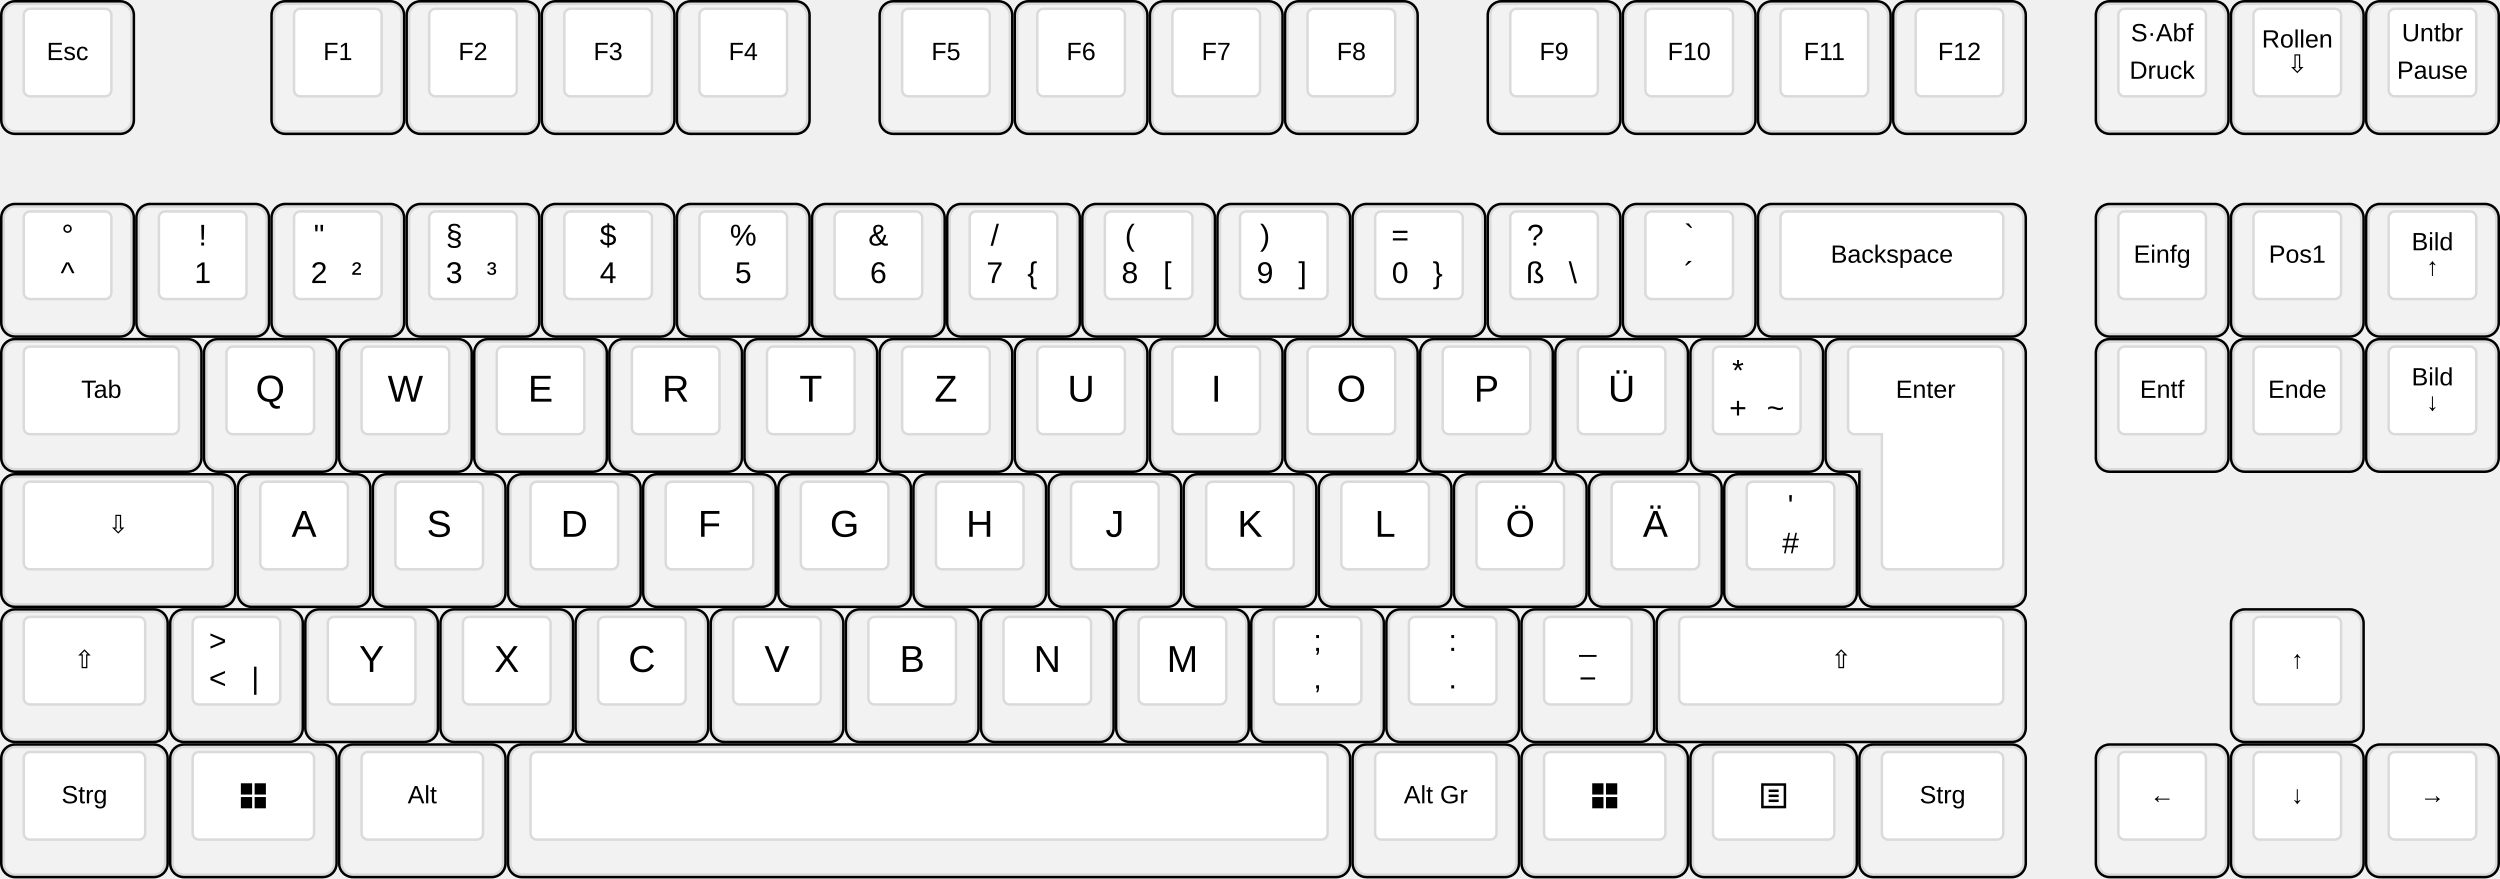
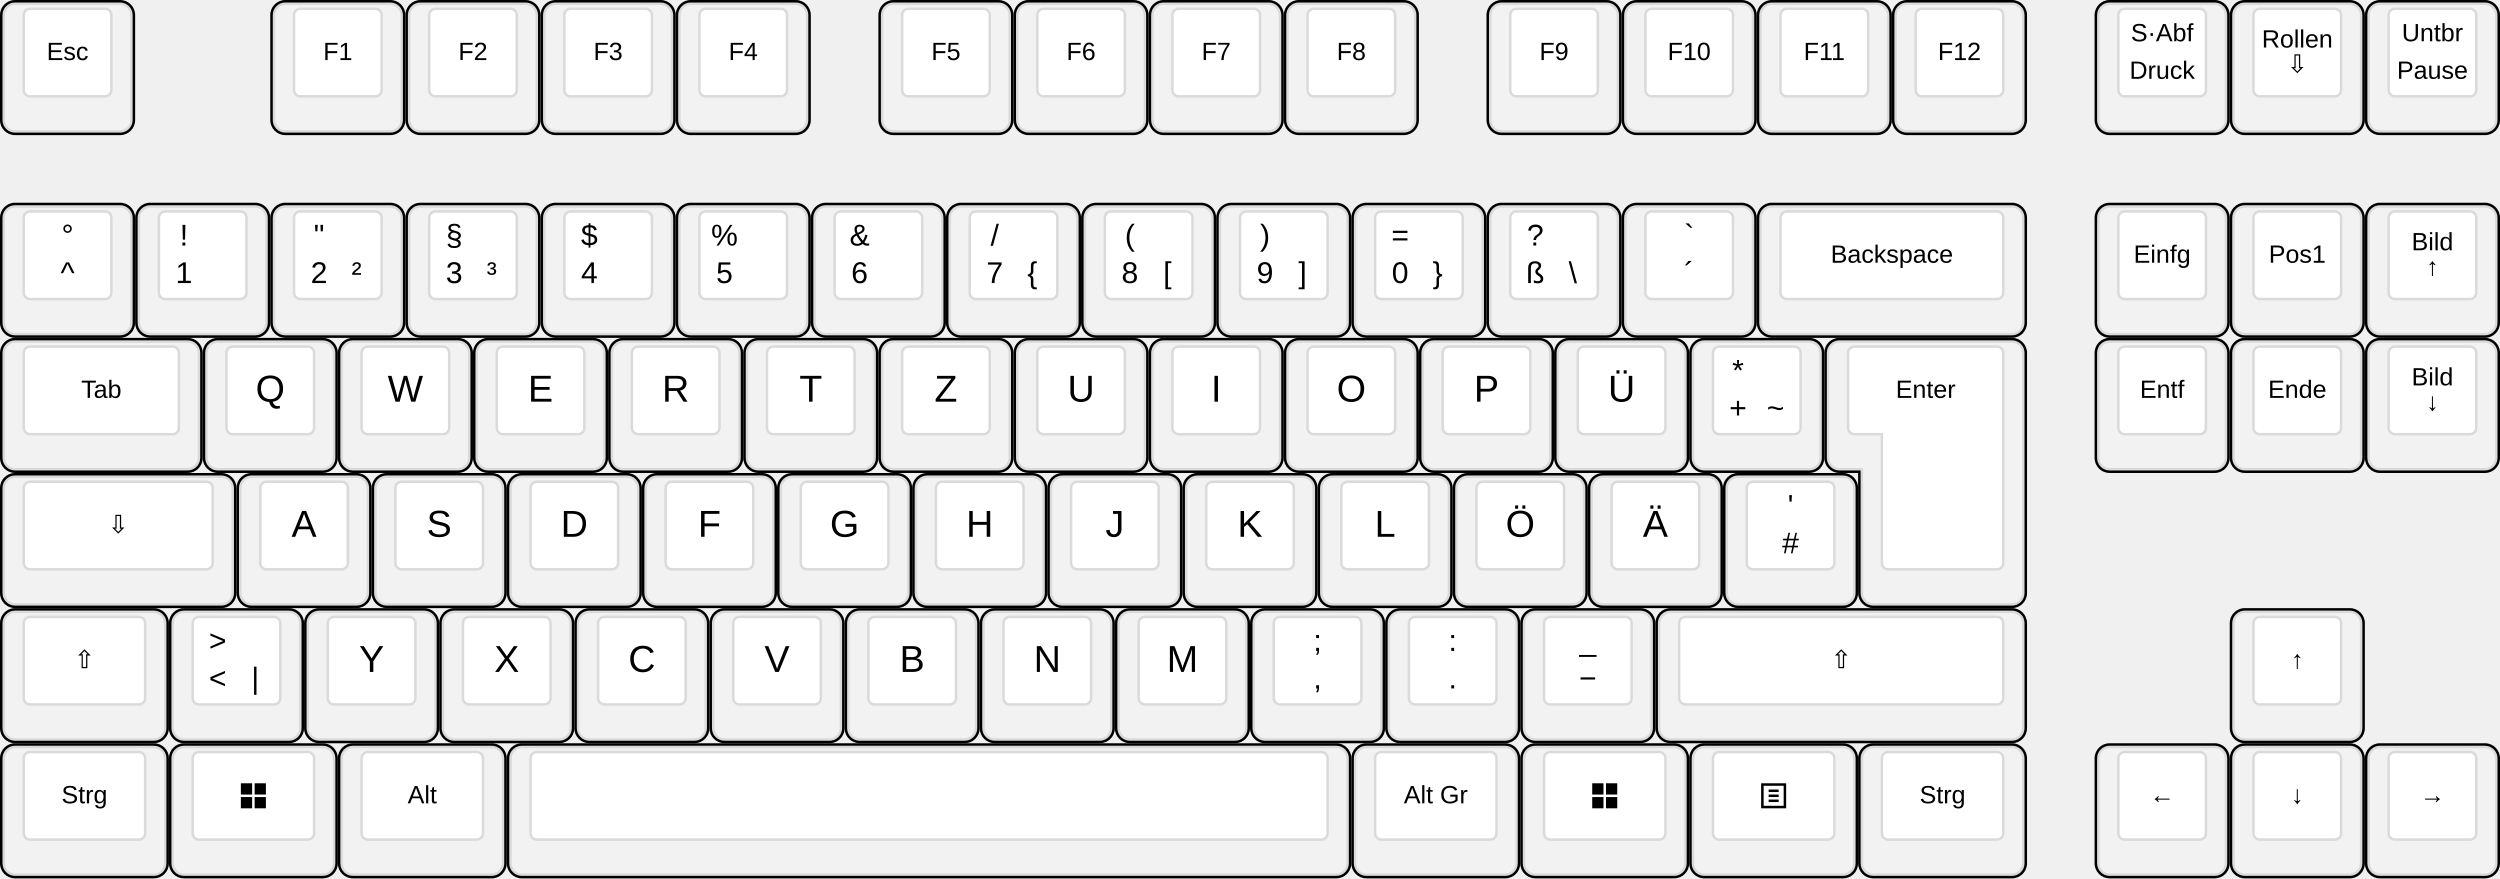
<svg xmlns="http://www.w3.org/2000/svg" xmlns:xlink="http://www.w3.org/1999/xlink" version="1.1" width="999" height="351" viewBox="0 -351 999 351">
  <defs>
    <g id="shape0">
      <path d="M 6 -54 C 2.686 -54 0 -51.314 0 -48 L 0 -6 C 0 -2.686 2.686 0 6 0 L 48 0 C 51.314 0 54 -2.686 54 -6 L 54 -48 C 54 -51.314 51.314 -54 48 -54 Z" fill="#000000" />
      <path d="M 6 -53 C 3.239 -53 1 -50.761 1 -48 L 1 -6 C 1 -3.239 3.239 -1 6 -1 L 48 -1 C 50.761 -1 53 -3.239 53 -6 L 53 -48 C 53 -50.761 50.761 -53 48 -53 Z" fill="#dadada" />
      <path d="M 6 -52 C 3.791 -52 2 -50.209 2 -48 L 2 -6 C 2 -3.791 3.791 -2 6 -2 L 48 -2 C 50.209 -2 52 -3.791 52 -6 L 52 -48 C 52 -50.209 50.209 -52 48 -52 Z" fill="#f2f2f2" />
      <path d="M 12 -51 C 10.343 -51 9 -49.657 9 -48 L 9 -18 C 9 -16.343 10.343 -15 12 -15 L 42 -15 C 43.657 -15 45 -16.343 45 -18 L 45 -48 C 45 -49.657 43.657 -51 42 -51 Z" fill="#dadada" />
      <path d="M 12 -50 C 10.895 -50 10 -49.105 10 -48 L 10 -18 C 10 -16.895 10.895 -16 12 -16 L 42 -16 C 43.105 -16 44 -16.895 44 -18 L 44 -48 C 44 -49.105 43.105 -50 42 -50 Z" fill="#ffffff" />
    </g>
    <g id="shape1">
      <path d="M 6 -54 C 2.686 -54 0 -51.314 0 -48 L 0 -6 C 0 -2.686 2.686 0 6 0 L 102 0 C 105.314 0 108 -2.686 108 -6 L 108 -48 C 108 -51.314 105.314 -54 102 -54 Z" fill="#000000" />
      <path d="M 6 -53 C 3.239 -53 1 -50.761 1 -48 L 1 -6 C 1 -3.239 3.239 -1 6 -1 L 102 -1 C 104.761 -1 107 -3.239 107 -6 L 107 -48 C 107 -50.761 104.761 -53 102 -53 Z" fill="#dadada" />
      <path d="M 6 -52 C 3.791 -52 2 -50.209 2 -48 L 2 -6 C 2 -3.791 3.791 -2 6 -2 L 102 -2 C 104.209 -2 106 -3.791 106 -6 L 106 -48 C 106 -50.209 104.209 -52 102 -52 Z" fill="#f2f2f2" />
      <path d="M 12 -51 C 10.343 -51 9 -49.657 9 -48 L 9 -18 C 9 -16.343 10.343 -15 12 -15 L 96 -15 C 97.657 -15 99 -16.343 99 -18 L 99 -48 C 99 -49.657 97.657 -51 96 -51 Z" fill="#dadada" />
      <path d="M 12 -50 C 10.895 -50 10 -49.105 10 -48 L 10 -18 C 10 -16.895 10.895 -16 12 -16 L 96 -16 C 97.105 -16 98 -16.895 98 -18 L 98 -48 C 98 -49.105 97.105 -50 96 -50 Z" fill="#ffffff" />
    </g>
    <g id="shape2">
      <path d="M 6 -54 C 2.686 -54 0 -51.314 0 -48 L 0 -6 C 0 -2.686 2.686 0 6 0 L 75 0 C 78.314 0 81 -2.686 81 -6 L 81 -48 C 81 -51.314 78.314 -54 75 -54 Z" fill="#000000" />
      <path d="M 6 -53 C 3.239 -53 1 -50.761 1 -48 L 1 -6 C 1 -3.239 3.239 -1 6 -1 L 75 -1 C 77.761 -1 80 -3.239 80 -6 L 80 -48 C 80 -50.761 77.761 -53 75 -53 Z" fill="#dadada" />
      <path d="M 6 -52 C 3.791 -52 2 -50.209 2 -48 L 2 -6 C 2 -3.791 3.791 -2 6 -2 L 75 -2 C 77.209 -2 79 -3.791 79 -6 L 79 -48 C 79 -50.209 77.209 -52 75 -52 Z" fill="#f2f2f2" />
      <path d="M 12 -51 C 10.343 -51 9 -49.657 9 -48 L 9 -18 C 9 -16.343 10.343 -15 12 -15 L 69 -15 C 70.657 -15 72 -16.343 72 -18 L 72 -48 C 72 -49.657 70.657 -51 69 -51 Z" fill="#dadada" />
      <path d="M 12 -50 C 10.895 -50 10 -49.105 10 -48 L 10 -18 C 10 -16.895 10.895 -16 12 -16 L 69 -16 C 70.105 -16 71 -16.895 71 -18 L 71 -48 C 71 -49.105 70.105 -50 69 -50 Z" fill="#ffffff" />
    </g>
    <g id="shape3">
      <path d="M 6 -54 C 2.686 -54 0 -51.314 0 -48 L 0 -6 C 0 -2.686 2.686 0 6 0 L 88.5 0 C 91.814 0 94.5 -2.686 94.5 -6 L 94.5 -48 C 94.5 -51.314 91.814 -54 88.5 -54 Z" fill="#000000" />
      <path d="M 6 -53 C 3.239 -53 1 -50.761 1 -48 L 1 -6 C 1 -3.239 3.239 -1 6 -1 L 88.5 -1 C 91.261 -1 93.5 -3.239 93.5 -6 L 93.5 -48 C 93.5 -50.761 91.261 -53 88.5 -53 Z" fill="#dadada" />
      <path d="M 6 -52 C 3.791 -52 2 -50.209 2 -48 L 2 -6 C 2 -3.791 3.791 -2 6 -2 L 88.5 -2 C 90.709 -2 92.5 -3.791 92.5 -6 L 92.5 -48 C 92.5 -50.209 90.709 -52 88.5 -52 Z" fill="#f2f2f2" />
      <path d="M 12 -51 C 10.343 -51 9 -49.657 9 -48 L 9 -18 C 9 -16.343 10.343 -15 12 -15 L 82.5 -15 C 84.157 -15 85.5 -16.343 85.5 -18 L 85.5 -48 C 85.5 -49.657 84.157 -51 82.5 -51 Z" fill="#dadada" />
      <path d="M 12 -50 C 10.895 -50 10 -49.105 10 -48 L 10 -18 C 10 -16.895 10.895 -16 12 -16 L 82.5 -16 C 83.605 -16 84.5 -16.895 84.5 -18 L 84.5 -48 C 84.5 -49.105 83.605 -50 82.5 -50 Z" fill="#ffffff" />
    </g>
    <g id="shape4">
      <path d="M -7.5 -108 C -10.814 -108 -13.5 -105.314 -13.5 -102 L -13.5 -60 C -13.5 -56.686 -10.814 -54 -7.5 -54 L 0 -54 L 0 -6 C 0 -2.686 2.686 0 6 0 L 61.5 0 C 64.814 0 67.5 -2.686 67.5 -6 L 67.5 -102 C 67.5 -105.314 64.814 -108 61.5 -108 Z" fill="#000000" />
      <path d="M -7.5 -107 C -10.261 -107 -12.5 -104.761 -12.5 -102 L -12.5 -60 C -12.5 -57.239 -10.261 -55 -7.5 -55 L 1 -55 L 1 -54 L 1 -6 C 1 -3.239 3.239 -1 6 -1 L 61.5 -1 C 64.261 -1 66.5 -3.239 66.5 -6 L 66.5 -102 C 66.5 -104.761 64.261 -107 61.5 -107 Z" fill="#dadada" />
      <path d="M -7.5 -106 C -9.709 -106 -11.5 -104.209 -11.5 -102 L -11.5 -60 C -11.5 -57.791 -9.709 -56 -7.5 -56 L 2 -56 L 2 -54 L 2 -6 C 2 -3.791 3.791 -2 6 -2 L 61.5 -2 C 63.709 -2 65.5 -3.791 65.5 -6 L 65.5 -102 C 65.5 -104.209 63.709 -106 61.5 -106 Z" fill="#f2f2f2" />
      <path d="M -1.5 -105 C -3.157 -105 -4.5 -103.657 -4.5 -102 L -4.5 -72 C -4.5 -70.343 -3.157 -69 -1.5 -69 L 9 -69 L 9 -60 L 9 -18 C 9 -16.343 10.343 -15 12 -15 L 55.5 -15 C 57.157 -15 58.5 -16.343 58.5 -18 L 58.5 -102 C 58.5 -103.657 57.157 -105 55.5 -105 Z" fill="#dadada" />
      <path d="M -1.5 -104 C -2.605 -104 -3.5 -103.105 -3.5 -102 L -3.5 -72 C -3.5 -70.895 -2.605 -70 -1.5 -70 L 10 -70 L 10 -60 L 10 -18 C 10 -16.895 10.895 -16 12 -16 L 55.5 -16 C 56.605 -16 57.5 -16.895 57.5 -18 L 57.5 -102 C 57.5 -103.105 56.605 -104 55.5 -104 Z" fill="#ffffff" />
    </g>
    <g id="shape5">
      <path d="M 6 -54 C 2.686 -54 0 -51.314 0 -48 L 0 -6 C 0 -2.686 2.686 0 6 0 L 61.5 0 C 64.814 0 67.5 -2.686 67.5 -6 L 67.5 -48 C 67.5 -51.314 64.814 -54 61.5 -54 Z" fill="#000000" />
      <path d="M 6 -53 C 3.239 -53 1 -50.761 1 -48 L 1 -6 C 1 -3.239 3.239 -1 6 -1 L 61.5 -1 C 64.261 -1 66.5 -3.239 66.5 -6 L 66.5 -48 C 66.5 -50.761 64.261 -53 61.5 -53 Z" fill="#dadada" />
      <path d="M 6 -52 C 3.791 -52 2 -50.209 2 -48 L 2 -6 C 2 -3.791 3.791 -2 6 -2 L 61.5 -2 C 63.709 -2 65.5 -3.791 65.5 -6 L 65.5 -48 C 65.5 -50.209 63.709 -52 61.5 -52 Z" fill="#f2f2f2" />
      <path d="M 12 -51 C 10.343 -51 9 -49.657 9 -48 L 9 -18 C 9 -16.343 10.343 -15 12 -15 L 55.5 -15 C 57.157 -15 58.5 -16.343 58.5 -18 L 58.5 -48 C 58.5 -49.657 57.157 -51 55.5 -51 Z" fill="#dadada" />
      <path d="M 12 -50 C 10.895 -50 10 -49.105 10 -48 L 10 -18 C 10 -16.895 10.895 -16 12 -16 L 55.5 -16 C 56.605 -16 57.5 -16.895 57.5 -18 L 57.5 -48 C 57.5 -49.105 56.605 -50 55.5 -50 Z" fill="#ffffff" />
    </g>
    <g id="shape6">
      <path d="M 6 -54 C 2.686 -54 0 -51.314 0 -48 L 0 -6 C 0 -2.686 2.686 0 6 0 L 142.5 0 C 145.814 0 148.5 -2.686 148.5 -6 L 148.5 -48 C 148.5 -51.314 145.814 -54 142.5 -54 Z" fill="#000000" />
      <path d="M 6 -53 C 3.239 -53 1 -50.761 1 -48 L 1 -6 C 1 -3.239 3.239 -1 6 -1 L 142.5 -1 C 145.261 -1 147.5 -3.239 147.5 -6 L 147.5 -48 C 147.5 -50.761 145.261 -53 142.5 -53 Z" fill="#dadada" />
      <path d="M 6 -52 C 3.791 -52 2 -50.209 2 -48 L 2 -6 C 2 -3.791 3.791 -2 6 -2 L 142.5 -2 C 144.709 -2 146.5 -3.791 146.5 -6 L 146.5 -48 C 146.5 -50.209 144.709 -52 142.5 -52 Z" fill="#f2f2f2" />
      <path d="M 12 -51 C 10.343 -51 9 -49.657 9 -48 L 9 -18 C 9 -16.343 10.343 -15 12 -15 L 136.5 -15 C 138.157 -15 139.5 -16.343 139.5 -18 L 139.5 -48 C 139.5 -49.657 138.157 -51 136.5 -51 Z" fill="#dadada" />
      <path d="M 12 -50 C 10.895 -50 10 -49.105 10 -48 L 10 -18 C 10 -16.895 10.895 -16 12 -16 L 136.5 -16 C 137.605 -16 138.5 -16.895 138.5 -18 L 138.5 -48 C 138.5 -49.105 137.605 -50 136.5 -50 Z" fill="#ffffff" />
    </g>
    <g id="shape7">
      <path d="M 6 -54 C 2.686 -54 0 -51.314 0 -48 L 0 -6 C 0 -2.686 2.686 0 6 0 L 331.5 0 C 334.814 0 337.5 -2.686 337.5 -6 L 337.5 -48 C 337.5 -51.314 334.814 -54 331.5 -54 Z" fill="#000000" />
      <path d="M 6 -53 C 3.239 -53 1 -50.761 1 -48 L 1 -6 C 1 -3.239 3.239 -1 6 -1 L 331.5 -1 C 334.261 -1 336.5 -3.239 336.5 -6 L 336.5 -48 C 336.5 -50.761 334.261 -53 331.5 -53 Z" fill="#dadada" />
      <path d="M 6 -52 C 3.791 -52 2 -50.209 2 -48 L 2 -6 C 2 -3.791 3.791 -2 6 -2 L 331.5 -2 C 333.709 -2 335.5 -3.791 335.5 -6 L 335.5 -48 C 335.5 -50.209 333.709 -52 331.5 -52 Z" fill="#f2f2f2" />
      <path d="M 12 -51 C 10.343 -51 9 -49.657 9 -48 L 9 -18 C 9 -16.343 10.343 -15 12 -15 L 325.5 -15 C 327.157 -15 328.5 -16.343 328.5 -18 L 328.5 -48 C 328.5 -49.657 327.157 -51 325.5 -51 Z" fill="#dadada" />
      <path d="M 12 -50 C 10.895 -50 10 -49.105 10 -48 L 10 -18 C 10 -16.895 10.895 -16 12 -16 L 325.5 -16 C 326.605 -16 327.5 -16.895 327.5 -18 L 327.5 -48 C 327.5 -49.105 326.605 -50 325.5 -50 Z" fill="#ffffff" />
    </g>
    <path id="path0" d="M 0 0 h 0.45 v 0.45 h -0.45 z M 1 0 v 0.45 h -0.45 v -0.45 z M 1 1 h -0.45 v -0.45 h 0.45 z M 0 1 v -0.45 h 0.45 v 0.45 z" />
    <path id="path1" d="M 0 0 V 1 H 1 V 0 Z M 0.9 0.9 H 0.1 V 0.1 H 0.9 Z M 0.7 0.35 H 0.3 V 0.25 H 0.7 Z M 0.7 0.55 H 0.3 V 0.45 H 0.7 Z M 0.7 0.75 H 0.3 V 0.65 H 0.7 Z" />
  </defs>
  <g class="keyboard">
    <g class="key">
      <use xlink:href="#shape0" transform="translate(0 -297)" />
      <text x="27" y="-327" text-anchor="middle" font-family="Arial" font-size="10" fill="#000000">Esc</text>
    </g>
    <g class="key">
      <use xlink:href="#shape0" transform="translate(108 -297)" />
      <text x="135" y="-327" text-anchor="middle" font-family="Arial" font-size="10" fill="#000000">F1</text>
    </g>
    <g class="key">
      <use xlink:href="#shape0" transform="translate(162 -297)" />
      <text x="189" y="-327" text-anchor="middle" font-family="Arial" font-size="10" fill="#000000">F2</text>
    </g>
    <g class="key">
      <use xlink:href="#shape0" transform="translate(216 -297)" />
      <text x="243" y="-327" text-anchor="middle" font-family="Arial" font-size="10" fill="#000000">F3</text>
    </g>
    <g class="key">
      <use xlink:href="#shape0" transform="translate(270 -297)" />
      <text x="297" y="-327" text-anchor="middle" font-family="Arial" font-size="10" fill="#000000">F4</text>
    </g>
    <g class="key">
      <use xlink:href="#shape0" transform="translate(351 -297)" />
      <text x="378" y="-327" text-anchor="middle" font-family="Arial" font-size="10" fill="#000000">F5</text>
    </g>
    <g class="key">
      <use xlink:href="#shape0" transform="translate(405 -297)" />
      <text x="432" y="-327" text-anchor="middle" font-family="Arial" font-size="10" fill="#000000">F6</text>
    </g>
    <g class="key">
      <use xlink:href="#shape0" transform="translate(459 -297)" />
      <text x="486" y="-327" text-anchor="middle" font-family="Arial" font-size="10" fill="#000000">F7</text>
    </g>
    <g class="key">
      <use xlink:href="#shape0" transform="translate(513 -297)" />
      <text x="540" y="-327" text-anchor="middle" font-family="Arial" font-size="10" fill="#000000">F8</text>
    </g>
    <g class="key">
      <use xlink:href="#shape0" transform="translate(594 -297)" />
      <text x="621" y="-327" text-anchor="middle" font-family="Arial" font-size="10" fill="#000000">F9</text>
    </g>
    <g class="key">
      <use xlink:href="#shape0" transform="translate(648 -297)" />
      <text x="675" y="-327" text-anchor="middle" font-family="Arial" font-size="10" fill="#000000">F10</text>
    </g>
    <g class="key">
      <use xlink:href="#shape0" transform="translate(702 -297)" />
      <text x="729" y="-327" text-anchor="middle" font-family="Arial" font-size="10" fill="#000000">F11</text>
    </g>
    <g class="key">
      <use xlink:href="#shape0" transform="translate(756 -297)" />
      <text x="783" y="-327" text-anchor="middle" font-family="Arial" font-size="10" fill="#000000">F12</text>
    </g>
    <g class="key">
      <use xlink:href="#shape0" transform="translate(837 -297)" />
      <text x="864" y="-319.5" text-anchor="middle" font-family="Arial" font-size="10" fill="#000000">Druck</text>
      <text x="864" y="-334.5" text-anchor="middle" font-family="Arial" font-size="10" fill="#000000">S·Abf</text>
    </g>
    <g class="key">
      <use xlink:href="#shape0" transform="translate(891 -297)" />
      <text x="918" y="-332" text-anchor="middle" font-family="Arial" font-size="10" fill="#000000">Rollen</text>
      <text x="918" y="-322" text-anchor="middle" font-family="Arial" font-size="10" fill="#000000">⇩</text>
    </g>
    <g class="key">
      <use xlink:href="#shape0" transform="translate(945 -297)" />
      <text x="972" y="-319.5" text-anchor="middle" font-family="Arial" font-size="10" fill="#000000">Pause</text>
      <text x="972" y="-334.5" text-anchor="middle" font-family="Arial" font-size="10" fill="#000000">Untbr</text>
    </g>
    <g class="key">
      <use xlink:href="#shape0" transform="translate(0 -216)" />
      <text x="27" y="-237.9" text-anchor="middle" font-family="Arial" font-size="12" fill="#000000">^</text>
      <text x="27" y="-252.9" text-anchor="middle" font-family="Arial" font-size="12" fill="#000000">°</text>
    </g>
    <g class="key">
      <use xlink:href="#shape0" transform="translate(54 -216)" />
-       <text x="81" y="-237.9" text-anchor="middle" font-family="Arial" font-size="12" fill="#000000">1</text>
-       <text x="81" y="-252.9" text-anchor="middle" font-family="Arial" font-size="12" fill="#000000">!</text>
+       <text x="73.5" y="-237.9" text-anchor="middle" font-family="Arial" font-size="12" fill="#000000">1</text>
+       <text x="73.5" y="-252.9" text-anchor="middle" font-family="Arial" font-size="12" fill="#000000">!</text>
    </g>
    <g class="key">
      <use xlink:href="#shape0" transform="translate(108 -216)" />
      <text x="127.5" y="-237.9" text-anchor="middle" font-family="Arial" font-size="12" fill="#000000">2</text>
      <text x="127.5" y="-252.9" text-anchor="middle" font-family="Arial" font-size="12" fill="#000000">"</text>
      <text x="142.5" y="-237.9" text-anchor="middle" font-family="Arial" font-size="12" fill="#000000">²</text>
    </g>
    <g class="key">
      <use xlink:href="#shape0" transform="translate(162 -216)" />
      <text x="181.5" y="-237.9" text-anchor="middle" font-family="Arial" font-size="12" fill="#000000">3</text>
      <text x="181.5" y="-252.9" text-anchor="middle" font-family="Arial" font-size="12" fill="#000000">§</text>
      <text x="196.5" y="-237.9" text-anchor="middle" font-family="Arial" font-size="12" fill="#000000">³</text>
    </g>
    <g class="key">
      <use xlink:href="#shape0" transform="translate(216 -216)" />
-       <text x="243" y="-237.9" text-anchor="middle" font-family="Arial" font-size="12" fill="#000000">4</text>
-       <text x="243" y="-252.9" text-anchor="middle" font-family="Arial" font-size="12" fill="#000000">$</text>
+       <text x="235.5" y="-237.9" text-anchor="middle" font-family="Arial" font-size="12" fill="#000000">4</text>
+       <text x="235.5" y="-252.9" text-anchor="middle" font-family="Arial" font-size="12" fill="#000000">$</text>
    </g>
    <g class="key">
      <use xlink:href="#shape0" transform="translate(270 -216)" />
-       <text x="297" y="-237.9" text-anchor="middle" font-family="Arial" font-size="12" fill="#000000">5</text>
-       <text x="297" y="-252.9" text-anchor="middle" font-family="Arial" font-size="12" fill="#000000">%</text>
+       <text x="289.5" y="-237.9" text-anchor="middle" font-family="Arial" font-size="12" fill="#000000">5</text>
+       <text x="289.5" y="-252.9" text-anchor="middle" font-family="Arial" font-size="12" fill="#000000">%</text>
    </g>
    <g class="key">
      <use xlink:href="#shape0" transform="translate(324 -216)" />
-       <text x="351" y="-237.9" text-anchor="middle" font-family="Arial" font-size="12" fill="#000000">6</text>
-       <text x="351" y="-252.9" text-anchor="middle" font-family="Arial" font-size="12" fill="#000000">&amp;</text>
+       <text x="343.5" y="-237.9" text-anchor="middle" font-family="Arial" font-size="12" fill="#000000">6</text>
+       <text x="343.5" y="-252.9" text-anchor="middle" font-family="Arial" font-size="12" fill="#000000">&amp;</text>
    </g>
    <g class="key">
      <use xlink:href="#shape0" transform="translate(378 -216)" />
      <text x="397.5" y="-237.9" text-anchor="middle" font-family="Arial" font-size="12" fill="#000000">7</text>
      <text x="397.5" y="-252.9" text-anchor="middle" font-family="Arial" font-size="12" fill="#000000">/</text>
      <text x="412.5" y="-237.9" text-anchor="middle" font-family="Arial" font-size="12" fill="#000000">{</text>
    </g>
    <g class="key">
      <use xlink:href="#shape0" transform="translate(432 -216)" />
      <text x="451.5" y="-237.9" text-anchor="middle" font-family="Arial" font-size="12" fill="#000000">8</text>
      <text x="451.5" y="-252.9" text-anchor="middle" font-family="Arial" font-size="12" fill="#000000">(</text>
      <text x="466.5" y="-237.9" text-anchor="middle" font-family="Arial" font-size="12" fill="#000000">[</text>
    </g>
    <g class="key">
      <use xlink:href="#shape0" transform="translate(486 -216)" />
      <text x="505.5" y="-237.9" text-anchor="middle" font-family="Arial" font-size="12" fill="#000000">9</text>
      <text x="505.5" y="-252.9" text-anchor="middle" font-family="Arial" font-size="12" fill="#000000">)</text>
      <text x="520.5" y="-237.9" text-anchor="middle" font-family="Arial" font-size="12" fill="#000000">]</text>
    </g>
    <g class="key">
      <use xlink:href="#shape0" transform="translate(540 -216)" />
      <text x="559.5" y="-237.9" text-anchor="middle" font-family="Arial" font-size="12" fill="#000000">0</text>
      <text x="559.5" y="-252.9" text-anchor="middle" font-family="Arial" font-size="12" fill="#000000">=</text>
      <text x="574.5" y="-237.9" text-anchor="middle" font-family="Arial" font-size="12" fill="#000000">}</text>
    </g>
    <g class="key">
      <use xlink:href="#shape0" transform="translate(594 -216)" />
      <text x="613.5" y="-237.9" text-anchor="middle" font-family="Arial" font-size="12" fill="#000000">ß</text>
      <text x="613.5" y="-252.9" text-anchor="middle" font-family="Arial" font-size="12" fill="#000000">?</text>
      <text x="628.5" y="-237.9" text-anchor="middle" font-family="Arial" font-size="12" fill="#000000">\</text>
    </g>
    <g class="key">
      <use xlink:href="#shape0" transform="translate(648 -216)" />
      <text x="675" y="-237.9" text-anchor="middle" font-family="Arial" font-size="12" fill="#000000">´</text>
      <text x="675" y="-252.9" text-anchor="middle" font-family="Arial" font-size="12" fill="#000000">`</text>
    </g>
    <g class="key">
      <use xlink:href="#shape1" transform="translate(702 -216)" />
      <text x="756" y="-246" text-anchor="middle" font-family="Arial" font-size="10" fill="#000000">Backspace</text>
    </g>
    <g class="key">
      <use xlink:href="#shape0" transform="translate(837 -216)" />
      <text x="864" y="-246" text-anchor="middle" font-family="Arial" font-size="10" fill="#000000">Einfg</text>
    </g>
    <g class="key">
      <use xlink:href="#shape0" transform="translate(891 -216)" />
      <text x="918" y="-246" text-anchor="middle" font-family="Arial" font-size="10" fill="#000000">Pos1</text>
    </g>
    <g class="key">
      <use xlink:href="#shape0" transform="translate(945 -216)" />
      <text x="972" y="-251" text-anchor="middle" font-family="Arial" font-size="10" fill="#000000">Bild</text>
      <text x="972" y="-241" text-anchor="middle" font-family="Arial" font-size="10" fill="#000000">↑</text>
    </g>
    <g class="key">
      <use xlink:href="#shape2" transform="translate(0 -162)" />
      <text x="40.5" y="-192" text-anchor="middle" font-family="Arial" font-size="10" fill="#000000">Tab</text>
    </g>
    <g class="key">
      <use xlink:href="#shape0" transform="translate(81 -162)" />
      <text x="108" y="-190.5" text-anchor="middle" font-family="Arial" font-size="15" fill="#000000">Q</text>
    </g>
    <g class="key">
      <use xlink:href="#shape0" transform="translate(135 -162)" />
      <text x="162" y="-190.5" text-anchor="middle" font-family="Arial" font-size="15" fill="#000000">W</text>
    </g>
    <g class="key">
      <use xlink:href="#shape0" transform="translate(189 -162)" />
      <text x="216" y="-190.5" text-anchor="middle" font-family="Arial" font-size="15" fill="#000000">E</text>
    </g>
    <g class="key">
      <use xlink:href="#shape0" transform="translate(243 -162)" />
      <text x="270" y="-190.5" text-anchor="middle" font-family="Arial" font-size="15" fill="#000000">R</text>
    </g>
    <g class="key">
      <use xlink:href="#shape0" transform="translate(297 -162)" />
      <text x="324" y="-190.5" text-anchor="middle" font-family="Arial" font-size="15" fill="#000000">T</text>
    </g>
    <g class="key">
      <use xlink:href="#shape0" transform="translate(351 -162)" />
      <text x="378" y="-190.5" text-anchor="middle" font-family="Arial" font-size="15" fill="#000000">Z</text>
    </g>
    <g class="key">
      <use xlink:href="#shape0" transform="translate(405 -162)" />
      <text x="432" y="-190.5" text-anchor="middle" font-family="Arial" font-size="15" fill="#000000">U</text>
    </g>
    <g class="key">
      <use xlink:href="#shape0" transform="translate(459 -162)" />
      <text x="486" y="-190.5" text-anchor="middle" font-family="Arial" font-size="15" fill="#000000">I</text>
    </g>
    <g class="key">
      <use xlink:href="#shape0" transform="translate(513 -162)" />
      <text x="540" y="-190.5" text-anchor="middle" font-family="Arial" font-size="15" fill="#000000">O</text>
    </g>
    <g class="key">
      <use xlink:href="#shape0" transform="translate(567 -162)" />
      <text x="594" y="-190.5" text-anchor="middle" font-family="Arial" font-size="15" fill="#000000">P</text>
    </g>
    <g class="key">
      <use xlink:href="#shape0" transform="translate(621 -162)" />
      <text x="648" y="-190.5" text-anchor="middle" font-family="Arial" font-size="15" fill="#000000">Ü</text>
    </g>
    <g class="key">
      <use xlink:href="#shape0" transform="translate(675 -162)" />
      <text x="694.5" y="-183.9" text-anchor="middle" font-family="Arial" font-size="12" fill="#000000">+</text>
      <text x="694.5" y="-198.9" text-anchor="middle" font-family="Arial" font-size="12" fill="#000000">*</text>
      <text x="709.5" y="-183.9" text-anchor="middle" font-family="Arial" font-size="12" fill="#000000">~</text>
    </g>
    <g class="key">
      <use xlink:href="#shape0" transform="translate(837 -162)" />
      <text x="864" y="-192" text-anchor="middle" font-family="Arial" font-size="10" fill="#000000">Entf</text>
    </g>
    <g class="key">
      <use xlink:href="#shape0" transform="translate(891 -162)" />
      <text x="918" y="-192" text-anchor="middle" font-family="Arial" font-size="10" fill="#000000">Ende</text>
    </g>
    <g class="key">
      <use xlink:href="#shape0" transform="translate(945 -162)" />
      <text x="972" y="-197" text-anchor="middle" font-family="Arial" font-size="10" fill="#000000">Bild</text>
      <text x="972" y="-187" text-anchor="middle" font-family="Arial" font-size="10" fill="#000000">↓</text>
    </g>
    <g class="key">
      <use xlink:href="#shape3" transform="translate(0 -108)" />
      <text x="47.25" y="-138" text-anchor="middle" font-family="Arial" font-size="10" fill="#000000">⇩</text>
    </g>
    <g class="key">
      <use xlink:href="#shape0" transform="translate(94.5 -108)" />
      <text x="121.5" y="-136.5" text-anchor="middle" font-family="Arial" font-size="15" fill="#000000">A</text>
    </g>
    <g class="key">
      <use xlink:href="#shape0" transform="translate(148.5 -108)" />
      <text x="175.5" y="-136.5" text-anchor="middle" font-family="Arial" font-size="15" fill="#000000">S</text>
    </g>
    <g class="key">
      <use xlink:href="#shape0" transform="translate(202.5 -108)" />
      <text x="229.5" y="-136.5" text-anchor="middle" font-family="Arial" font-size="15" fill="#000000">D</text>
    </g>
    <g class="key">
      <use xlink:href="#shape0" transform="translate(256.5 -108)" />
      <text x="283.5" y="-136.5" text-anchor="middle" font-family="Arial" font-size="15" fill="#000000">F</text>
    </g>
    <g class="key">
      <use xlink:href="#shape0" transform="translate(310.5 -108)" />
      <text x="337.5" y="-136.5" text-anchor="middle" font-family="Arial" font-size="15" fill="#000000">G</text>
    </g>
    <g class="key">
      <use xlink:href="#shape0" transform="translate(364.5 -108)" />
      <text x="391.5" y="-136.5" text-anchor="middle" font-family="Arial" font-size="15" fill="#000000">H</text>
    </g>
    <g class="key">
      <use xlink:href="#shape0" transform="translate(418.5 -108)" />
      <text x="445.5" y="-136.5" text-anchor="middle" font-family="Arial" font-size="15" fill="#000000">J</text>
    </g>
    <g class="key">
      <use xlink:href="#shape0" transform="translate(472.5 -108)" />
      <text x="499.5" y="-136.5" text-anchor="middle" font-family="Arial" font-size="15" fill="#000000">K</text>
    </g>
    <g class="key">
      <use xlink:href="#shape0" transform="translate(526.5 -108)" />
      <text x="553.5" y="-136.5" text-anchor="middle" font-family="Arial" font-size="15" fill="#000000">L</text>
    </g>
    <g class="key">
      <use xlink:href="#shape0" transform="translate(580.5 -108)" />
      <text x="607.5" y="-136.5" text-anchor="middle" font-family="Arial" font-size="15" fill="#000000">Ö</text>
    </g>
    <g class="key">
      <use xlink:href="#shape0" transform="translate(634.5 -108)" />
      <text x="661.5" y="-136.5" text-anchor="middle" font-family="Arial" font-size="15" fill="#000000">Ä</text>
    </g>
    <g class="key">
      <use xlink:href="#shape0" transform="translate(688.5 -108)" />
      <text x="715.5" y="-129.9" text-anchor="middle" font-family="Arial" font-size="12" fill="#000000">#</text>
      <text x="715.5" y="-144.9" text-anchor="middle" font-family="Arial" font-size="12" fill="#000000">'</text>
    </g>
    <g class="key">
      <use xlink:href="#shape4" transform="translate(742.5 -108)" />
      <text x="769.5" y="-192" text-anchor="middle" font-family="Arial" font-size="10" fill="#000000">Enter</text>
    </g>
    <g class="key">
      <use xlink:href="#shape5" transform="translate(0 -54)" />
      <text x="33.75" y="-84" text-anchor="middle" font-family="Arial" font-size="10" fill="#000000">⇧</text>
    </g>
    <g class="key">
      <use xlink:href="#shape0" transform="translate(67.5 -54)" />
      <text x="87" y="-75.9" text-anchor="middle" font-family="Arial" font-size="12" fill="#000000">&lt;</text>
      <text x="87" y="-90.9" text-anchor="middle" font-family="Arial" font-size="12" fill="#000000">&gt;</text>
      <text x="102" y="-75.9" text-anchor="middle" font-family="Arial" font-size="12" fill="#000000">|</text>
    </g>
    <g class="key">
      <use xlink:href="#shape0" transform="translate(121.5 -54)" />
      <text x="148.5" y="-82.5" text-anchor="middle" font-family="Arial" font-size="15" fill="#000000">Y</text>
    </g>
    <g class="key">
      <use xlink:href="#shape0" transform="translate(175.5 -54)" />
      <text x="202.5" y="-82.5" text-anchor="middle" font-family="Arial" font-size="15" fill="#000000">X</text>
    </g>
    <g class="key">
      <use xlink:href="#shape0" transform="translate(229.5 -54)" />
      <text x="256.5" y="-82.5" text-anchor="middle" font-family="Arial" font-size="15" fill="#000000">C</text>
    </g>
    <g class="key">
      <use xlink:href="#shape0" transform="translate(283.5 -54)" />
      <text x="310.5" y="-82.5" text-anchor="middle" font-family="Arial" font-size="15" fill="#000000">V</text>
    </g>
    <g class="key">
      <use xlink:href="#shape0" transform="translate(337.5 -54)" />
      <text x="364.5" y="-82.5" text-anchor="middle" font-family="Arial" font-size="15" fill="#000000">B</text>
    </g>
    <g class="key">
      <use xlink:href="#shape0" transform="translate(391.5 -54)" />
      <text x="418.5" y="-82.5" text-anchor="middle" font-family="Arial" font-size="15" fill="#000000">N</text>
    </g>
    <g class="key">
      <use xlink:href="#shape0" transform="translate(445.5 -54)" />
      <text x="472.5" y="-82.5" text-anchor="middle" font-family="Arial" font-size="15" fill="#000000">M</text>
    </g>
    <g class="key">
      <use xlink:href="#shape0" transform="translate(499.5 -54)" />
      <text x="526.5" y="-75.9" text-anchor="middle" font-family="Arial" font-size="12" fill="#000000">,</text>
      <text x="526.5" y="-90.9" text-anchor="middle" font-family="Arial" font-size="12" fill="#000000">;</text>
    </g>
    <g class="key">
      <use xlink:href="#shape0" transform="translate(553.5 -54)" />
      <text x="580.5" y="-75.9" text-anchor="middle" font-family="Arial" font-size="12" fill="#000000">.</text>
      <text x="580.5" y="-90.9" text-anchor="middle" font-family="Arial" font-size="12" fill="#000000">:</text>
    </g>
    <g class="key">
      <use xlink:href="#shape0" transform="translate(607.5 -54)" />
      <text x="634.5" y="-75.9" text-anchor="middle" font-family="Arial" font-size="12" fill="#000000">−</text>
      <text x="634.5" y="-90.9" text-anchor="middle" font-family="Arial" font-size="12" fill="#000000">_</text>
    </g>
    <g class="key">
      <use xlink:href="#shape6" transform="translate(661.5 -54)" />
      <text x="735.75" y="-84" text-anchor="middle" font-family="Arial" font-size="10" fill="#000000">⇧</text>
    </g>
    <g class="key">
      <use xlink:href="#shape0" transform="translate(891 -54)" />
      <text x="918" y="-84" text-anchor="middle" font-family="Arial" font-size="10" fill="#000000">↑</text>
    </g>
    <g class="key">
      <use xlink:href="#shape5" transform="translate(0 0)" />
      <text x="33.75" y="-30" text-anchor="middle" font-family="Arial" font-size="10" fill="#000000">Strg</text>
    </g>
    <g class="key">
      <use xlink:href="#shape5" transform="translate(67.5 0)" />
      <use xlink:href="#path0" transform="translate(96.25 -38) scale(10 10)" fill="#000000" />
    </g>
    <g class="key">
      <use xlink:href="#shape5" transform="translate(135 0)" />
      <text x="168.75" y="-30" text-anchor="middle" font-family="Arial" font-size="10" fill="#000000">Alt</text>
    </g>
    <g class="key">
      <use xlink:href="#shape7" transform="translate(202.5 0)" />
    </g>
    <g class="key">
      <use xlink:href="#shape5" transform="translate(540 0)" />
      <text x="573.75" y="-30" text-anchor="middle" font-family="Arial" font-size="10" fill="#000000">Alt Gr</text>
    </g>
    <g class="key">
      <use xlink:href="#shape5" transform="translate(607.5 0)" />
      <use xlink:href="#path0" transform="translate(636.25 -38) scale(10 10)" fill="#000000" />
    </g>
    <g class="key">
      <use xlink:href="#shape5" transform="translate(675 0)" />
      <use xlink:href="#path1" transform="translate(703.75 -38) scale(10 10)" fill="#000000" />
    </g>
    <g class="key">
      <use xlink:href="#shape5" transform="translate(742.5 0)" />
      <text x="776.25" y="-30" text-anchor="middle" font-family="Arial" font-size="10" fill="#000000">Strg</text>
    </g>
    <g class="key">
      <use xlink:href="#shape0" transform="translate(837 0)" />
      <text x="864" y="-30" text-anchor="middle" font-family="Arial" font-size="10" fill="#000000">←</text>
    </g>
    <g class="key">
      <use xlink:href="#shape0" transform="translate(891 0)" />
      <text x="918" y="-30" text-anchor="middle" font-family="Arial" font-size="10" fill="#000000">↓</text>
    </g>
    <g class="key">
      <use xlink:href="#shape0" transform="translate(945 0)" />
      <text x="972" y="-30" text-anchor="middle" font-family="Arial" font-size="10" fill="#000000">→</text>
    </g>
  </g>
</svg>
